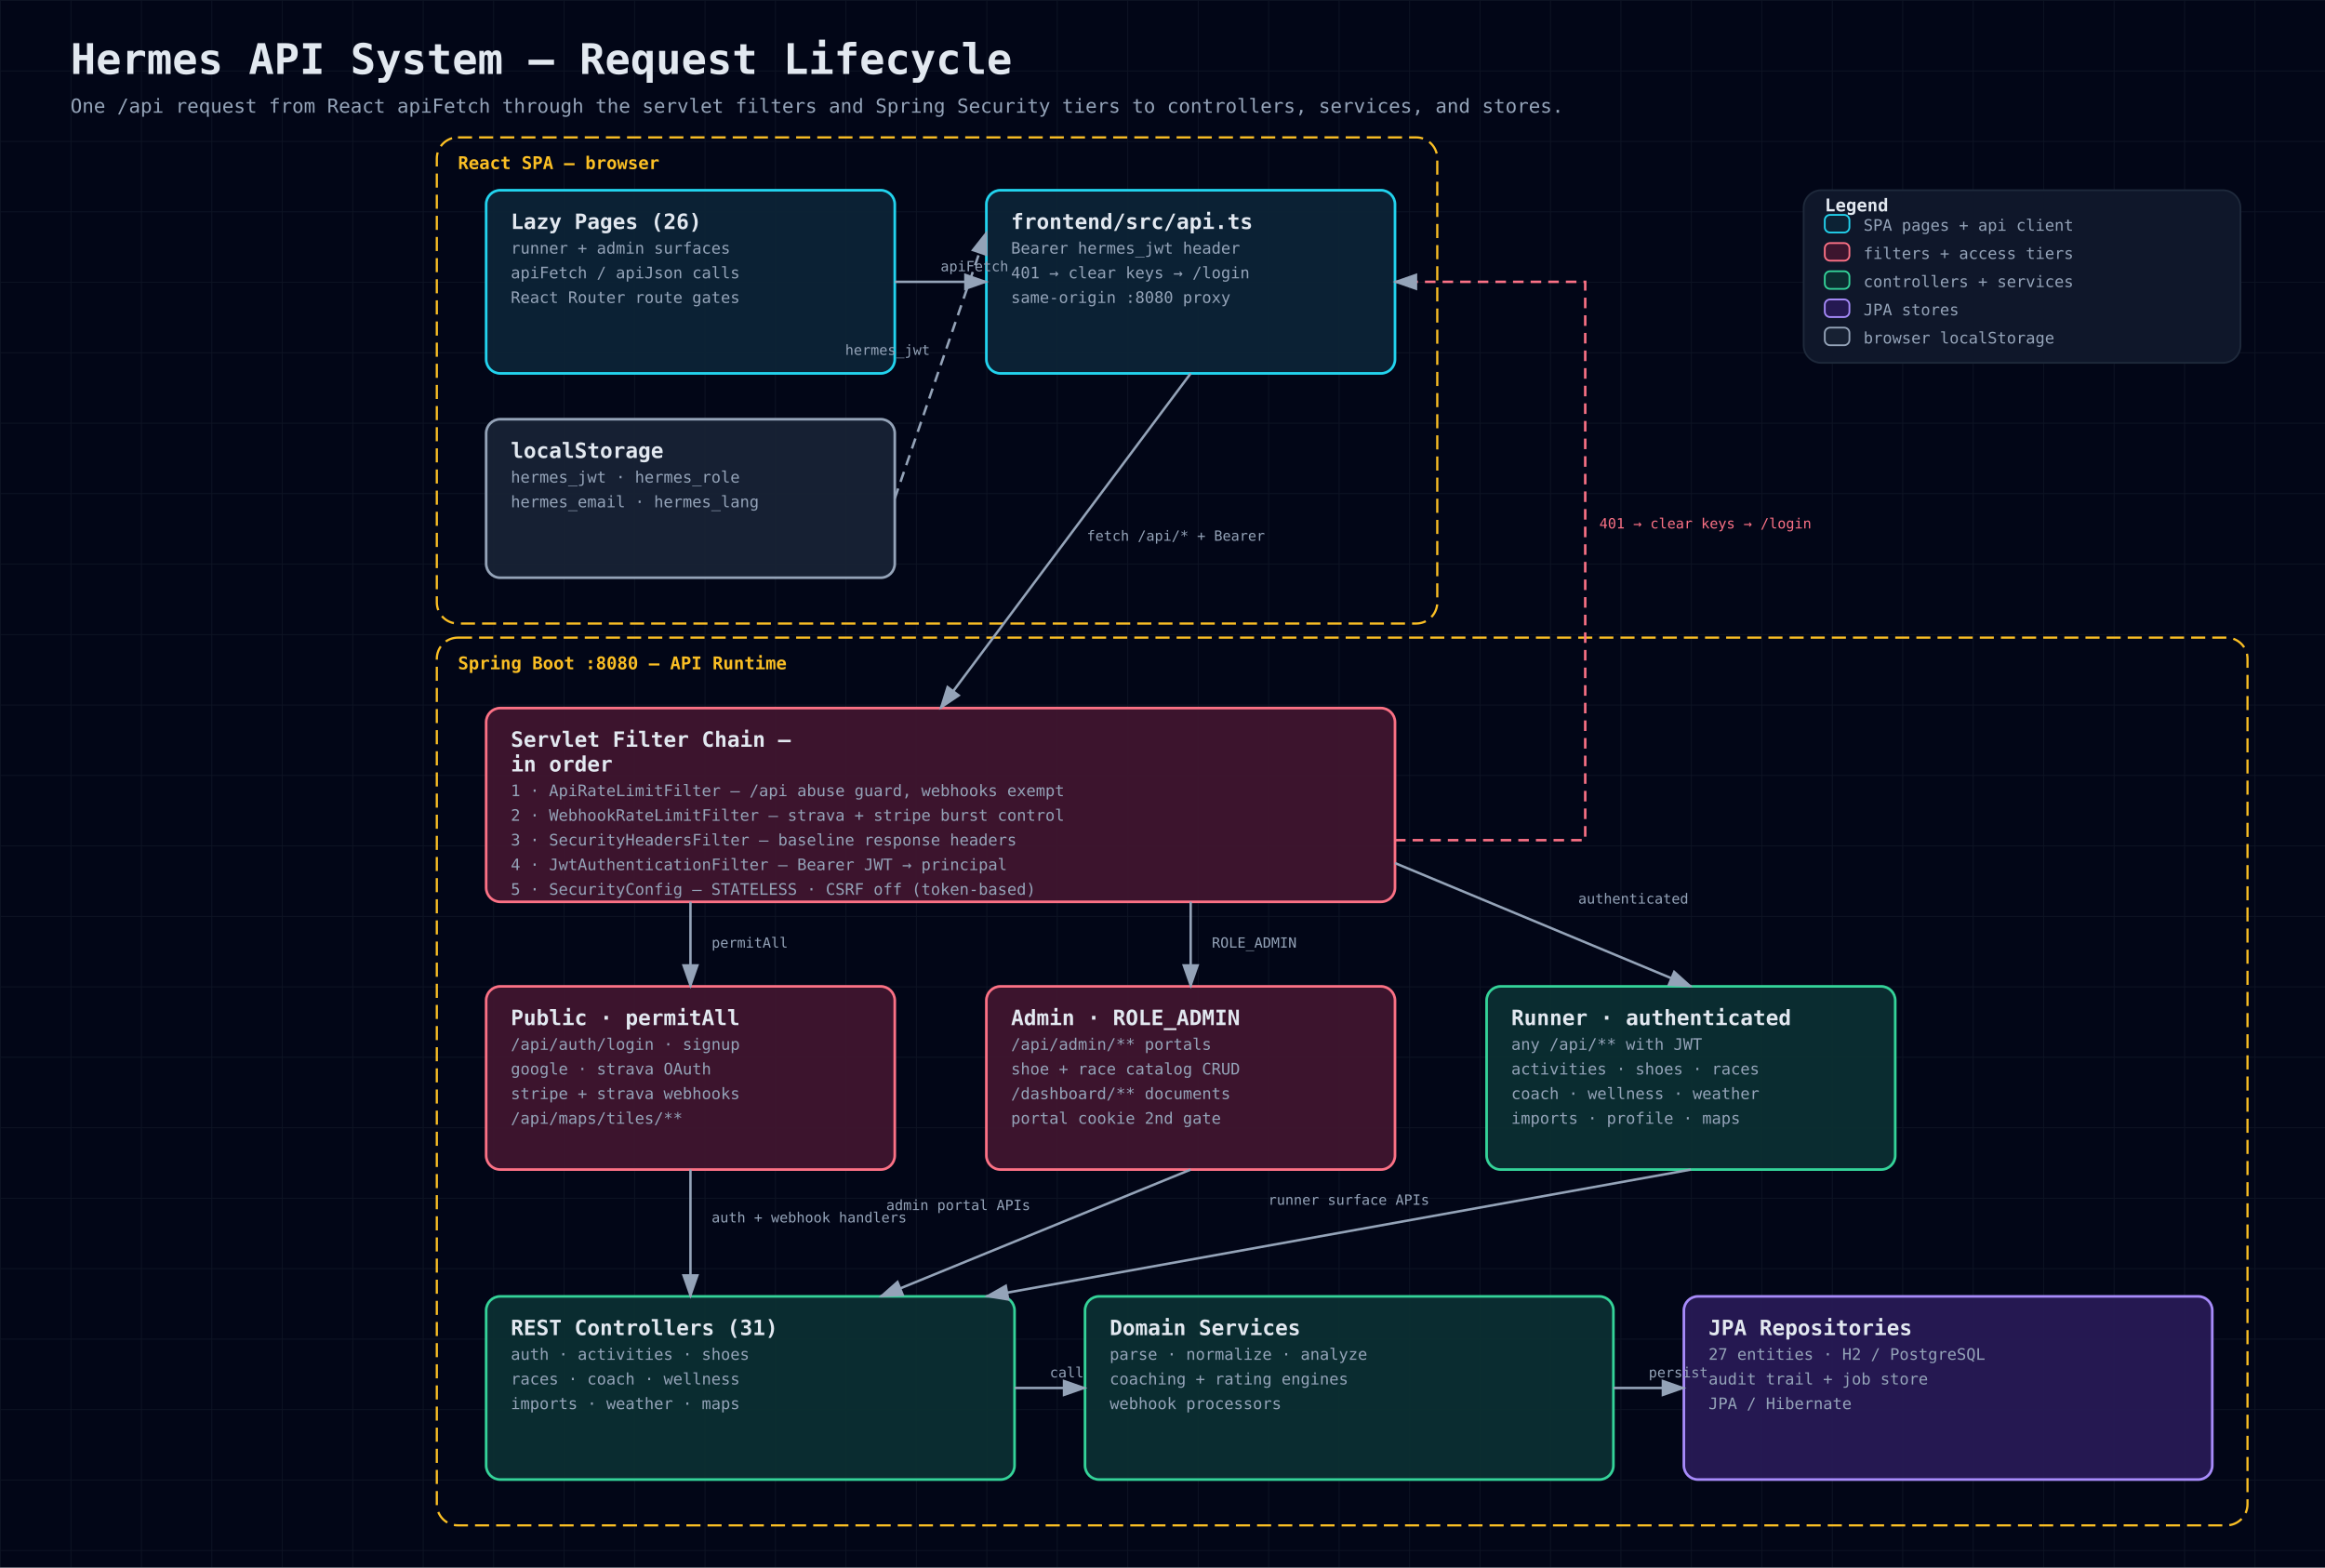
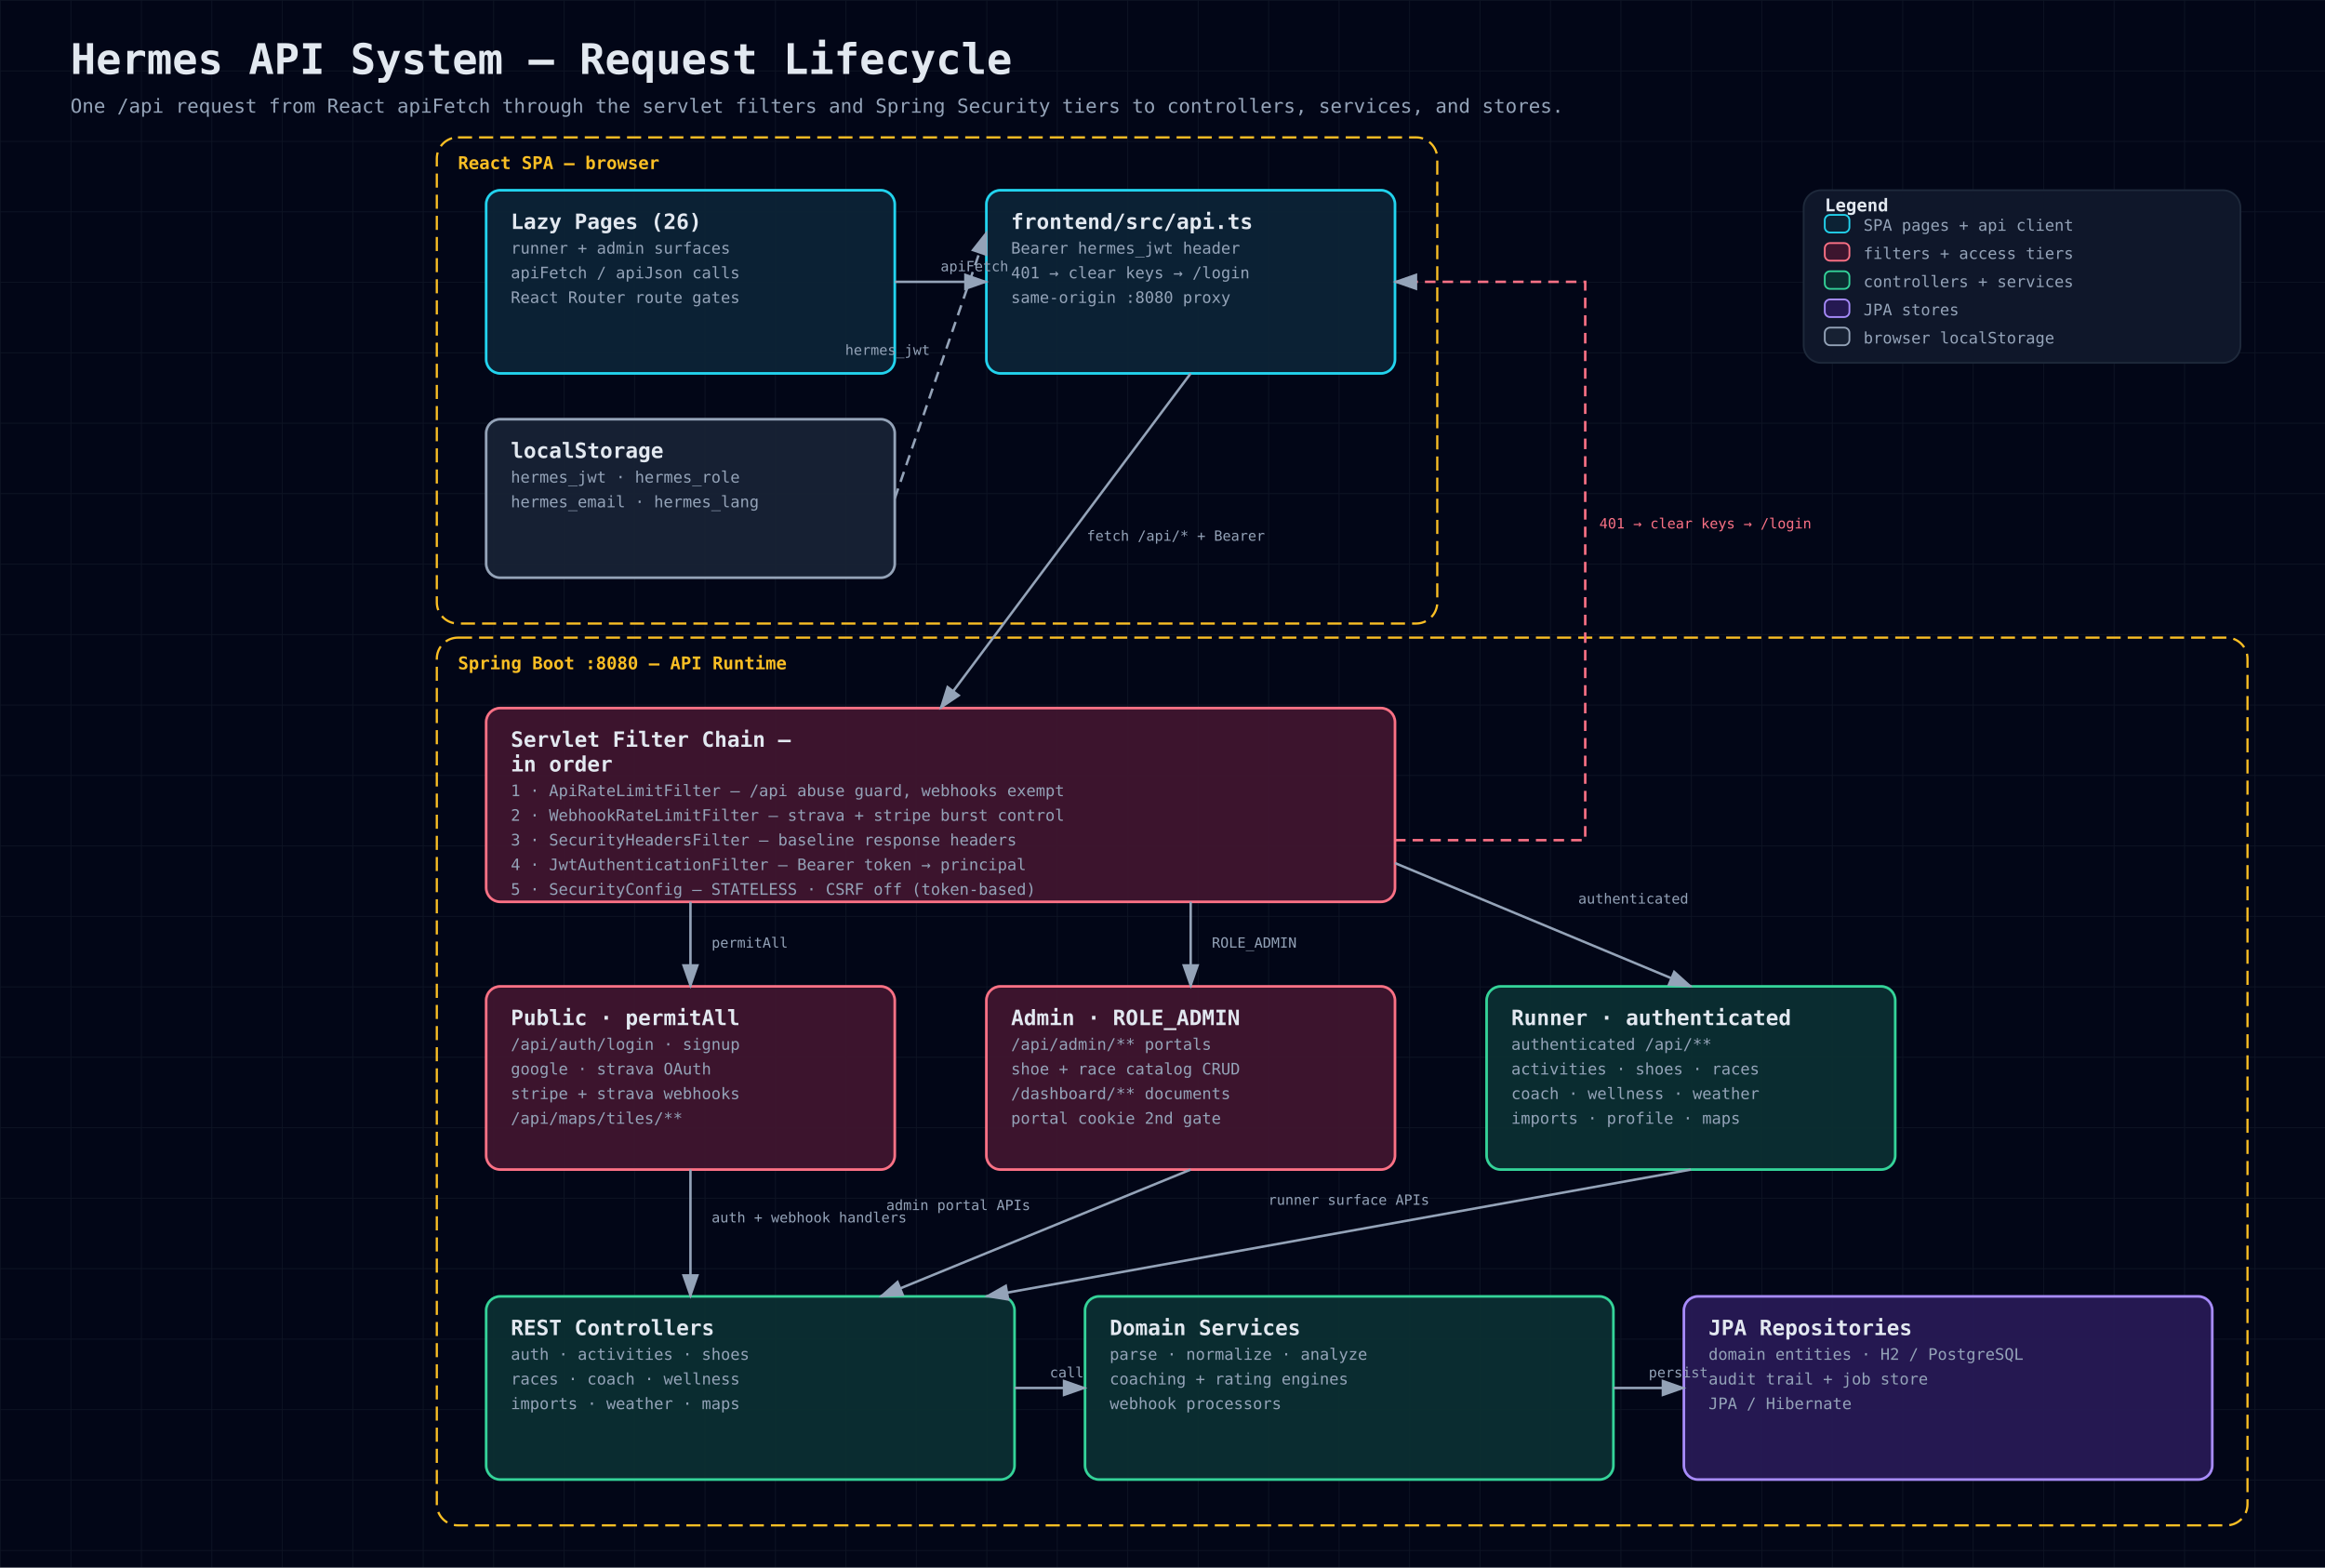
<svg xmlns="http://www.w3.org/2000/svg" viewBox="0 0 1320 890" role="img" aria-labelledby="title desc">
  <defs>
    <pattern id="grid" width="40" height="40" patternUnits="userSpaceOnUse">
      <path d="M 40 0 L 0 0 0 40" fill="none" stroke="rgba(148,163,184,0.08)" stroke-width="1" />
    </pattern>
    <marker id="arrowhead" markerWidth="10" markerHeight="7" refX="9" refY="3.5" orient="auto">
      <polygon points="0 0, 10 3.5, 0 7" fill="#94a3b8" />
    </marker>
  </defs>
  <rect width="1320" height="890" fill="#020617" />
  <rect width="1320" height="890" fill="url(#grid)" />
  <text x="40" y="42" fill="#e2e8f0" font-size="24" font-weight="700" font-family="'JetBrains Mono', ui-monospace, SFMono-Regular, Menlo, Consolas, monospace">Hermes API System — Request Lifecycle</text>
  <text x="40" y="64" fill="#94a3b8" font-size="11" font-family="'JetBrains Mono', ui-monospace, SFMono-Regular, Menlo, Consolas, monospace">One /api request from React apiFetch through the servlet filters and Spring Security tiers to controllers, services, and stores.</text>
  <g>
    <rect x="248" y="78" width="568" height="276" rx="12" fill="none" stroke="#fbbf24" stroke-width="1.25" stroke-dasharray="8,4" />
    <text x="260" y="96" fill="#fbbf24" font-size="10" font-weight="600" font-family="'JetBrains Mono', ui-monospace, SFMono-Regular, Menlo, Consolas, monospace">React SPA — browser</text>
  </g>
  <g>
    <rect x="248" y="362" width="1028" height="504" rx="12" fill="none" stroke="#fbbf24" stroke-width="1.25" stroke-dasharray="8,4" />
    <text x="260" y="380" fill="#fbbf24" font-size="10" font-weight="600" font-family="'JetBrains Mono', ui-monospace, SFMono-Regular, Menlo, Consolas, monospace">Spring Boot :8080 — API Runtime</text>
  </g>
  <g>
    <rect x="276" y="108" width="232" height="104" rx="8" fill="#0f172a" opacity="0.92" />
    <rect x="276" y="108" width="232" height="104" rx="8" fill="rgba(8, 51, 68, 0.42)" stroke="#22d3ee" stroke-width="1.5" />
    <text x="290" y="130" fill="#e2e8f0" font-size="12" font-weight="600" font-family="'JetBrains Mono', ui-monospace, SFMono-Regular, Menlo, Consolas, monospace">Lazy Pages (26)</text>
    <text x="290" y="144" fill="#94a3b8" font-size="9" font-weight="400" font-family="'JetBrains Mono', ui-monospace, SFMono-Regular, Menlo, Consolas, monospace">runner + admin surfaces</text>
    <text x="290" y="158" fill="#94a3b8" font-size="9" font-weight="400" font-family="'JetBrains Mono', ui-monospace, SFMono-Regular, Menlo, Consolas, monospace">apiFetch / apiJson calls</text>
    <text x="290" y="172" fill="#94a3b8" font-size="9" font-weight="400" font-family="'JetBrains Mono', ui-monospace, SFMono-Regular, Menlo, Consolas, monospace">React Router route gates</text>
  </g>
  <g>
    <rect x="560" y="108" width="232" height="104" rx="8" fill="#0f172a" opacity="0.92" />
    <rect x="560" y="108" width="232" height="104" rx="8" fill="rgba(8, 51, 68, 0.42)" stroke="#22d3ee" stroke-width="1.5" />
    <text x="574" y="130" fill="#e2e8f0" font-size="12" font-weight="600" font-family="'JetBrains Mono', ui-monospace, SFMono-Regular, Menlo, Consolas, monospace">frontend/src/api.ts</text>
    <text x="574" y="144" fill="#94a3b8" font-size="9" font-weight="400" font-family="'JetBrains Mono', ui-monospace, SFMono-Regular, Menlo, Consolas, monospace">Bearer hermes_jwt header</text>
    <text x="574" y="158" fill="#94a3b8" font-size="9" font-weight="400" font-family="'JetBrains Mono', ui-monospace, SFMono-Regular, Menlo, Consolas, monospace">401 → clear keys → /login</text>
    <text x="574" y="172" fill="#94a3b8" font-size="9" font-weight="400" font-family="'JetBrains Mono', ui-monospace, SFMono-Regular, Menlo, Consolas, monospace">same-origin :8080 proxy</text>
  </g>
  <g>
    <rect x="276" y="238" width="232" height="90" rx="8" fill="#0f172a" opacity="0.92" />
    <rect x="276" y="238" width="232" height="90" rx="8" fill="rgba(30, 41, 59, 0.56)" stroke="#94a3b8" stroke-width="1.5" />
    <text x="290" y="260" fill="#e2e8f0" font-size="12" font-weight="600" font-family="'JetBrains Mono', ui-monospace, SFMono-Regular, Menlo, Consolas, monospace">localStorage</text>
    <text x="290" y="274" fill="#94a3b8" font-size="9" font-weight="400" font-family="'JetBrains Mono', ui-monospace, SFMono-Regular, Menlo, Consolas, monospace">hermes_jwt · hermes_role</text>
    <text x="290" y="288" fill="#94a3b8" font-size="9" font-weight="400" font-family="'JetBrains Mono', ui-monospace, SFMono-Regular, Menlo, Consolas, monospace">hermes_email · hermes_lang</text>
  </g>
  <g>
    <rect x="276" y="402" width="516" height="110" rx="8" fill="#0f172a" opacity="0.92" />
    <rect x="276" y="402" width="516" height="110" rx="8" fill="rgba(136, 19, 55, 0.38)" stroke="#fb7185" stroke-width="1.5" />
    <text x="290" y="424" fill="#e2e8f0" font-size="12" font-weight="600" font-family="'JetBrains Mono', ui-monospace, SFMono-Regular, Menlo, Consolas, monospace">Servlet Filter Chain —</text>
    <text x="290" y="438" fill="#e2e8f0" font-size="12" font-weight="600" font-family="'JetBrains Mono', ui-monospace, SFMono-Regular, Menlo, Consolas, monospace">in order</text>
    <text x="290" y="452" fill="#94a3b8" font-size="9" font-weight="400" font-family="'JetBrains Mono', ui-monospace, SFMono-Regular, Menlo, Consolas, monospace">1 · ApiRateLimitFilter — /api abuse guard, webhooks exempt</text>
    <text x="290" y="466" fill="#94a3b8" font-size="9" font-weight="400" font-family="'JetBrains Mono', ui-monospace, SFMono-Regular, Menlo, Consolas, monospace">2 · WebhookRateLimitFilter — strava + stripe burst control</text>
    <text x="290" y="480" fill="#94a3b8" font-size="9" font-weight="400" font-family="'JetBrains Mono', ui-monospace, SFMono-Regular, Menlo, Consolas, monospace">3 · SecurityHeadersFilter — baseline response headers</text>
-     <text x="290" y="494" fill="#94a3b8" font-size="9" font-weight="400" font-family="'JetBrains Mono', ui-monospace, SFMono-Regular, Menlo, Consolas, monospace">4 · JwtAuthenticationFilter — Bearer JWT → principal</text>
+     <text x="290" y="494" fill="#94a3b8" font-size="9" font-weight="400" font-family="'JetBrains Mono', ui-monospace, SFMono-Regular, Menlo, Consolas, monospace">4 · JwtAuthenticationFilter — Bearer token → principal</text>
    <text x="290" y="508" fill="#94a3b8" font-size="9" font-weight="400" font-family="'JetBrains Mono', ui-monospace, SFMono-Regular, Menlo, Consolas, monospace">5 · SecurityConfig — STATELESS · CSRF off (token-based)</text>
  </g>
  <g>
    <rect x="276" y="560" width="232" height="104" rx="8" fill="#0f172a" opacity="0.92" />
    <rect x="276" y="560" width="232" height="104" rx="8" fill="rgba(136, 19, 55, 0.38)" stroke="#fb7185" stroke-width="1.5" />
    <text x="290" y="582" fill="#e2e8f0" font-size="12" font-weight="600" font-family="'JetBrains Mono', ui-monospace, SFMono-Regular, Menlo, Consolas, monospace">Public · permitAll</text>
    <text x="290" y="596" fill="#94a3b8" font-size="9" font-weight="400" font-family="'JetBrains Mono', ui-monospace, SFMono-Regular, Menlo, Consolas, monospace">/api/auth/login · signup</text>
    <text x="290" y="610" fill="#94a3b8" font-size="9" font-weight="400" font-family="'JetBrains Mono', ui-monospace, SFMono-Regular, Menlo, Consolas, monospace">google · strava OAuth</text>
    <text x="290" y="624" fill="#94a3b8" font-size="9" font-weight="400" font-family="'JetBrains Mono', ui-monospace, SFMono-Regular, Menlo, Consolas, monospace">stripe + strava webhooks</text>
    <text x="290" y="638" fill="#94a3b8" font-size="9" font-weight="400" font-family="'JetBrains Mono', ui-monospace, SFMono-Regular, Menlo, Consolas, monospace">/api/maps/tiles/**</text>
  </g>
  <g>
    <rect x="560" y="560" width="232" height="104" rx="8" fill="#0f172a" opacity="0.92" />
    <rect x="560" y="560" width="232" height="104" rx="8" fill="rgba(136, 19, 55, 0.38)" stroke="#fb7185" stroke-width="1.5" />
    <text x="574" y="582" fill="#e2e8f0" font-size="12" font-weight="600" font-family="'JetBrains Mono', ui-monospace, SFMono-Regular, Menlo, Consolas, monospace">Admin · ROLE_ADMIN</text>
    <text x="574" y="596" fill="#94a3b8" font-size="9" font-weight="400" font-family="'JetBrains Mono', ui-monospace, SFMono-Regular, Menlo, Consolas, monospace">/api/admin/** portals</text>
    <text x="574" y="610" fill="#94a3b8" font-size="9" font-weight="400" font-family="'JetBrains Mono', ui-monospace, SFMono-Regular, Menlo, Consolas, monospace">shoe + race catalog CRUD</text>
    <text x="574" y="624" fill="#94a3b8" font-size="9" font-weight="400" font-family="'JetBrains Mono', ui-monospace, SFMono-Regular, Menlo, Consolas, monospace">/dashboard/** documents</text>
    <text x="574" y="638" fill="#94a3b8" font-size="9" font-weight="400" font-family="'JetBrains Mono', ui-monospace, SFMono-Regular, Menlo, Consolas, monospace">portal cookie 2nd gate</text>
  </g>
  <g>
    <rect x="844" y="560" width="232" height="104" rx="8" fill="#0f172a" opacity="0.92" />
    <rect x="844" y="560" width="232" height="104" rx="8" fill="rgba(6, 78, 59, 0.42)" stroke="#34d399" stroke-width="1.5" />
    <text x="858" y="582" fill="#e2e8f0" font-size="12" font-weight="600" font-family="'JetBrains Mono', ui-monospace, SFMono-Regular, Menlo, Consolas, monospace">Runner · authenticated</text>
-     <text x="858" y="596" fill="#94a3b8" font-size="9" font-weight="400" font-family="'JetBrains Mono', ui-monospace, SFMono-Regular, Menlo, Consolas, monospace">any /api/** with JWT</text>
+     <text x="858" y="596" fill="#94a3b8" font-size="9" font-weight="400" font-family="'JetBrains Mono', ui-monospace, SFMono-Regular, Menlo, Consolas, monospace">authenticated /api/**</text>
    <text x="858" y="610" fill="#94a3b8" font-size="9" font-weight="400" font-family="'JetBrains Mono', ui-monospace, SFMono-Regular, Menlo, Consolas, monospace">activities · shoes · races</text>
    <text x="858" y="624" fill="#94a3b8" font-size="9" font-weight="400" font-family="'JetBrains Mono', ui-monospace, SFMono-Regular, Menlo, Consolas, monospace">coach · wellness · weather</text>
    <text x="858" y="638" fill="#94a3b8" font-size="9" font-weight="400" font-family="'JetBrains Mono', ui-monospace, SFMono-Regular, Menlo, Consolas, monospace">imports · profile · maps</text>
  </g>
  <g>
    <rect x="276" y="736" width="300" height="104" rx="8" fill="#0f172a" opacity="0.92" />
    <rect x="276" y="736" width="300" height="104" rx="8" fill="rgba(6, 78, 59, 0.42)" stroke="#34d399" stroke-width="1.5" />
-     <text x="290" y="758" fill="#e2e8f0" font-size="12" font-weight="600" font-family="'JetBrains Mono', ui-monospace, SFMono-Regular, Menlo, Consolas, monospace">REST Controllers (31)</text>
+     <text x="290" y="758" fill="#e2e8f0" font-size="12" font-weight="600" font-family="'JetBrains Mono', ui-monospace, SFMono-Regular, Menlo, Consolas, monospace">REST Controllers</text>
    <text x="290" y="772" fill="#94a3b8" font-size="9" font-weight="400" font-family="'JetBrains Mono', ui-monospace, SFMono-Regular, Menlo, Consolas, monospace">auth · activities · shoes</text>
    <text x="290" y="786" fill="#94a3b8" font-size="9" font-weight="400" font-family="'JetBrains Mono', ui-monospace, SFMono-Regular, Menlo, Consolas, monospace">races · coach · wellness</text>
    <text x="290" y="800" fill="#94a3b8" font-size="9" font-weight="400" font-family="'JetBrains Mono', ui-monospace, SFMono-Regular, Menlo, Consolas, monospace">imports · weather · maps</text>
  </g>
  <g>
    <rect x="616" y="736" width="300" height="104" rx="8" fill="#0f172a" opacity="0.92" />
    <rect x="616" y="736" width="300" height="104" rx="8" fill="rgba(6, 78, 59, 0.42)" stroke="#34d399" stroke-width="1.5" />
    <text x="630" y="758" fill="#e2e8f0" font-size="12" font-weight="600" font-family="'JetBrains Mono', ui-monospace, SFMono-Regular, Menlo, Consolas, monospace">Domain Services</text>
    <text x="630" y="772" fill="#94a3b8" font-size="9" font-weight="400" font-family="'JetBrains Mono', ui-monospace, SFMono-Regular, Menlo, Consolas, monospace">parse · normalize · analyze</text>
    <text x="630" y="786" fill="#94a3b8" font-size="9" font-weight="400" font-family="'JetBrains Mono', ui-monospace, SFMono-Regular, Menlo, Consolas, monospace">coaching + rating engines</text>
    <text x="630" y="800" fill="#94a3b8" font-size="9" font-weight="400" font-family="'JetBrains Mono', ui-monospace, SFMono-Regular, Menlo, Consolas, monospace">webhook processors</text>
  </g>
  <g>
    <rect x="956" y="736" width="300" height="104" rx="8" fill="#0f172a" opacity="0.92" />
    <rect x="956" y="736" width="300" height="104" rx="8" fill="rgba(76, 29, 149, 0.38)" stroke="#a78bfa" stroke-width="1.5" />
    <text x="970" y="758" fill="#e2e8f0" font-size="12" font-weight="600" font-family="'JetBrains Mono', ui-monospace, SFMono-Regular, Menlo, Consolas, monospace">JPA Repositories</text>
-     <text x="970" y="772" fill="#94a3b8" font-size="9" font-weight="400" font-family="'JetBrains Mono', ui-monospace, SFMono-Regular, Menlo, Consolas, monospace">27 entities · H2 / PostgreSQL</text>
+     <text x="970" y="772" fill="#94a3b8" font-size="9" font-weight="400" font-family="'JetBrains Mono', ui-monospace, SFMono-Regular, Menlo, Consolas, monospace">domain entities · H2 / PostgreSQL</text>
    <text x="970" y="786" fill="#94a3b8" font-size="9" font-weight="400" font-family="'JetBrains Mono', ui-monospace, SFMono-Regular, Menlo, Consolas, monospace">audit trail + job store</text>
    <text x="970" y="800" fill="#94a3b8" font-size="9" font-weight="400" font-family="'JetBrains Mono', ui-monospace, SFMono-Regular, Menlo, Consolas, monospace">JPA / Hibernate</text>
  </g>
  <g>
    <line x1="508" y1="160" x2="560" y2="160" stroke="#94a3b8" stroke-width="1.4" marker-end="url(#arrowhead)" />
    <text x="534" y="154" fill="#94a3b8" font-size="8" font-family="'JetBrains Mono', ui-monospace, SFMono-Regular, Menlo, Consolas, monospace">apiFetch</text>
  </g>
  <g>
    <line x1="508" y1="283" x2="560" y2="132" stroke="#94a3b8" stroke-width="1.4" marker-end="url(#arrowhead)" stroke-dasharray="6,4" />
    <text x="528" y="201.5" text-anchor="end" fill="#94a3b8" font-size="8" font-family="'JetBrains Mono', ui-monospace, SFMono-Regular, Menlo, Consolas, monospace">hermes_jwt</text>
  </g>
  <g>
    <line x1="676" y1="212" x2="534" y2="402" stroke="#94a3b8" stroke-width="1.4" marker-end="url(#arrowhead)" />
    <text x="617" y="307" text-anchor="start" fill="#94a3b8" font-size="8" font-family="'JetBrains Mono', ui-monospace, SFMono-Regular, Menlo, Consolas, monospace">fetch /api/* + Bearer</text>
  </g>
  <g>
    <line x1="392" y1="512" x2="392" y2="560" stroke="#94a3b8" stroke-width="1.4" marker-end="url(#arrowhead)" />
    <text x="404" y="538" text-anchor="start" fill="#94a3b8" font-size="8" font-family="'JetBrains Mono', ui-monospace, SFMono-Regular, Menlo, Consolas, monospace">permitAll</text>
  </g>
  <g>
    <line x1="676" y1="512" x2="676" y2="560" stroke="#94a3b8" stroke-width="1.4" marker-end="url(#arrowhead)" />
    <text x="688" y="538" text-anchor="start" fill="#94a3b8" font-size="8" font-family="'JetBrains Mono', ui-monospace, SFMono-Regular, Menlo, Consolas, monospace">ROLE_ADMIN</text>
  </g>
  <g>
    <line x1="792" y1="490" x2="960" y2="560" stroke="#94a3b8" stroke-width="1.4" marker-end="url(#arrowhead)" />
    <text x="896" y="513" text-anchor="start" fill="#94a3b8" font-size="8" font-family="'JetBrains Mono', ui-monospace, SFMono-Regular, Menlo, Consolas, monospace">authenticated</text>
  </g>
  <g>
    <line x1="392" y1="664" x2="392" y2="736" stroke="#94a3b8" stroke-width="1.4" marker-end="url(#arrowhead)" />
    <text x="404" y="694" text-anchor="start" fill="#94a3b8" font-size="8" font-family="'JetBrains Mono', ui-monospace, SFMono-Regular, Menlo, Consolas, monospace">auth + webhook handlers</text>
  </g>
  <g>
    <line x1="676" y1="664" x2="500" y2="736" stroke="#94a3b8" stroke-width="1.4" marker-end="url(#arrowhead)" />
    <text x="585" y="687" text-anchor="end" fill="#94a3b8" font-size="8" font-family="'JetBrains Mono', ui-monospace, SFMono-Regular, Menlo, Consolas, monospace">admin portal APIs</text>
  </g>
  <g>
    <line x1="960" y1="664" x2="560" y2="736" stroke="#94a3b8" stroke-width="1.4" marker-end="url(#arrowhead)" />
    <text x="720" y="684" fill="#94a3b8" font-size="8" font-family="'JetBrains Mono', ui-monospace, SFMono-Regular, Menlo, Consolas, monospace">runner surface APIs</text>
  </g>
  <g>
    <line x1="576" y1="788" x2="616" y2="788" stroke="#94a3b8" stroke-width="1.4" marker-end="url(#arrowhead)" />
    <text x="596" y="782" fill="#94a3b8" font-size="8" font-family="'JetBrains Mono', ui-monospace, SFMono-Regular, Menlo, Consolas, monospace">call</text>
  </g>
  <g>
    <line x1="916" y1="788" x2="956" y2="788" stroke="#94a3b8" stroke-width="1.4" marker-end="url(#arrowhead)" />
    <text x="936" y="782" fill="#94a3b8" font-size="8" font-family="'JetBrains Mono', ui-monospace, SFMono-Regular, Menlo, Consolas, monospace">persist</text>
  </g>
  <g>
    <path d="M792 477 L900 477 L900 160 L792 160" fill="none" stroke="#fb7185" stroke-width="1.4" marker-end="url(#arrowhead)" stroke-dasharray="6,4" />
    <text x="908" y="300" text-anchor="start" fill="#fb7185" font-size="8" font-family="'JetBrains Mono', ui-monospace, SFMono-Regular, Menlo, Consolas, monospace">401 → clear keys → /login</text>
  </g>
  <g>
    <rect x="1024" y="108" width="248" height="98" rx="10" fill="#0f172a" stroke="#1e293b" stroke-width="1" />
    <text x="1036" y="120" fill="#e2e8f0" font-size="10" font-weight="600" font-family="'JetBrains Mono', ui-monospace, SFMono-Regular, Menlo, Consolas, monospace">Legend</text>
    <rect x="1036" y="122" width="14" height="10" rx="3" fill="rgba(8, 51, 68, 0.42)" stroke="#22d3ee" stroke-width="1" />
    <text x="1058" y="131" fill="#94a3b8" font-size="9" font-family="'JetBrains Mono', ui-monospace, SFMono-Regular, Menlo, Consolas, monospace">SPA pages + api client</text>
    <rect x="1036" y="138" width="14" height="10" rx="3" fill="rgba(136, 19, 55, 0.38)" stroke="#fb7185" stroke-width="1" />
    <text x="1058" y="147" fill="#94a3b8" font-size="9" font-family="'JetBrains Mono', ui-monospace, SFMono-Regular, Menlo, Consolas, monospace">filters + access tiers</text>
    <rect x="1036" y="154" width="14" height="10" rx="3" fill="rgba(6, 78, 59, 0.42)" stroke="#34d399" stroke-width="1" />
    <text x="1058" y="163" fill="#94a3b8" font-size="9" font-family="'JetBrains Mono', ui-monospace, SFMono-Regular, Menlo, Consolas, monospace">controllers + services</text>
    <rect x="1036" y="170" width="14" height="10" rx="3" fill="rgba(76, 29, 149, 0.38)" stroke="#a78bfa" stroke-width="1" />
    <text x="1058" y="179" fill="#94a3b8" font-size="9" font-family="'JetBrains Mono', ui-monospace, SFMono-Regular, Menlo, Consolas, monospace">JPA stores</text>
    <rect x="1036" y="186" width="14" height="10" rx="3" fill="rgba(30, 41, 59, 0.56)" stroke="#94a3b8" stroke-width="1" />
    <text x="1058" y="195" fill="#94a3b8" font-size="9" font-family="'JetBrains Mono', ui-monospace, SFMono-Regular, Menlo, Consolas, monospace">browser localStorage</text>
  </g>
</svg>
